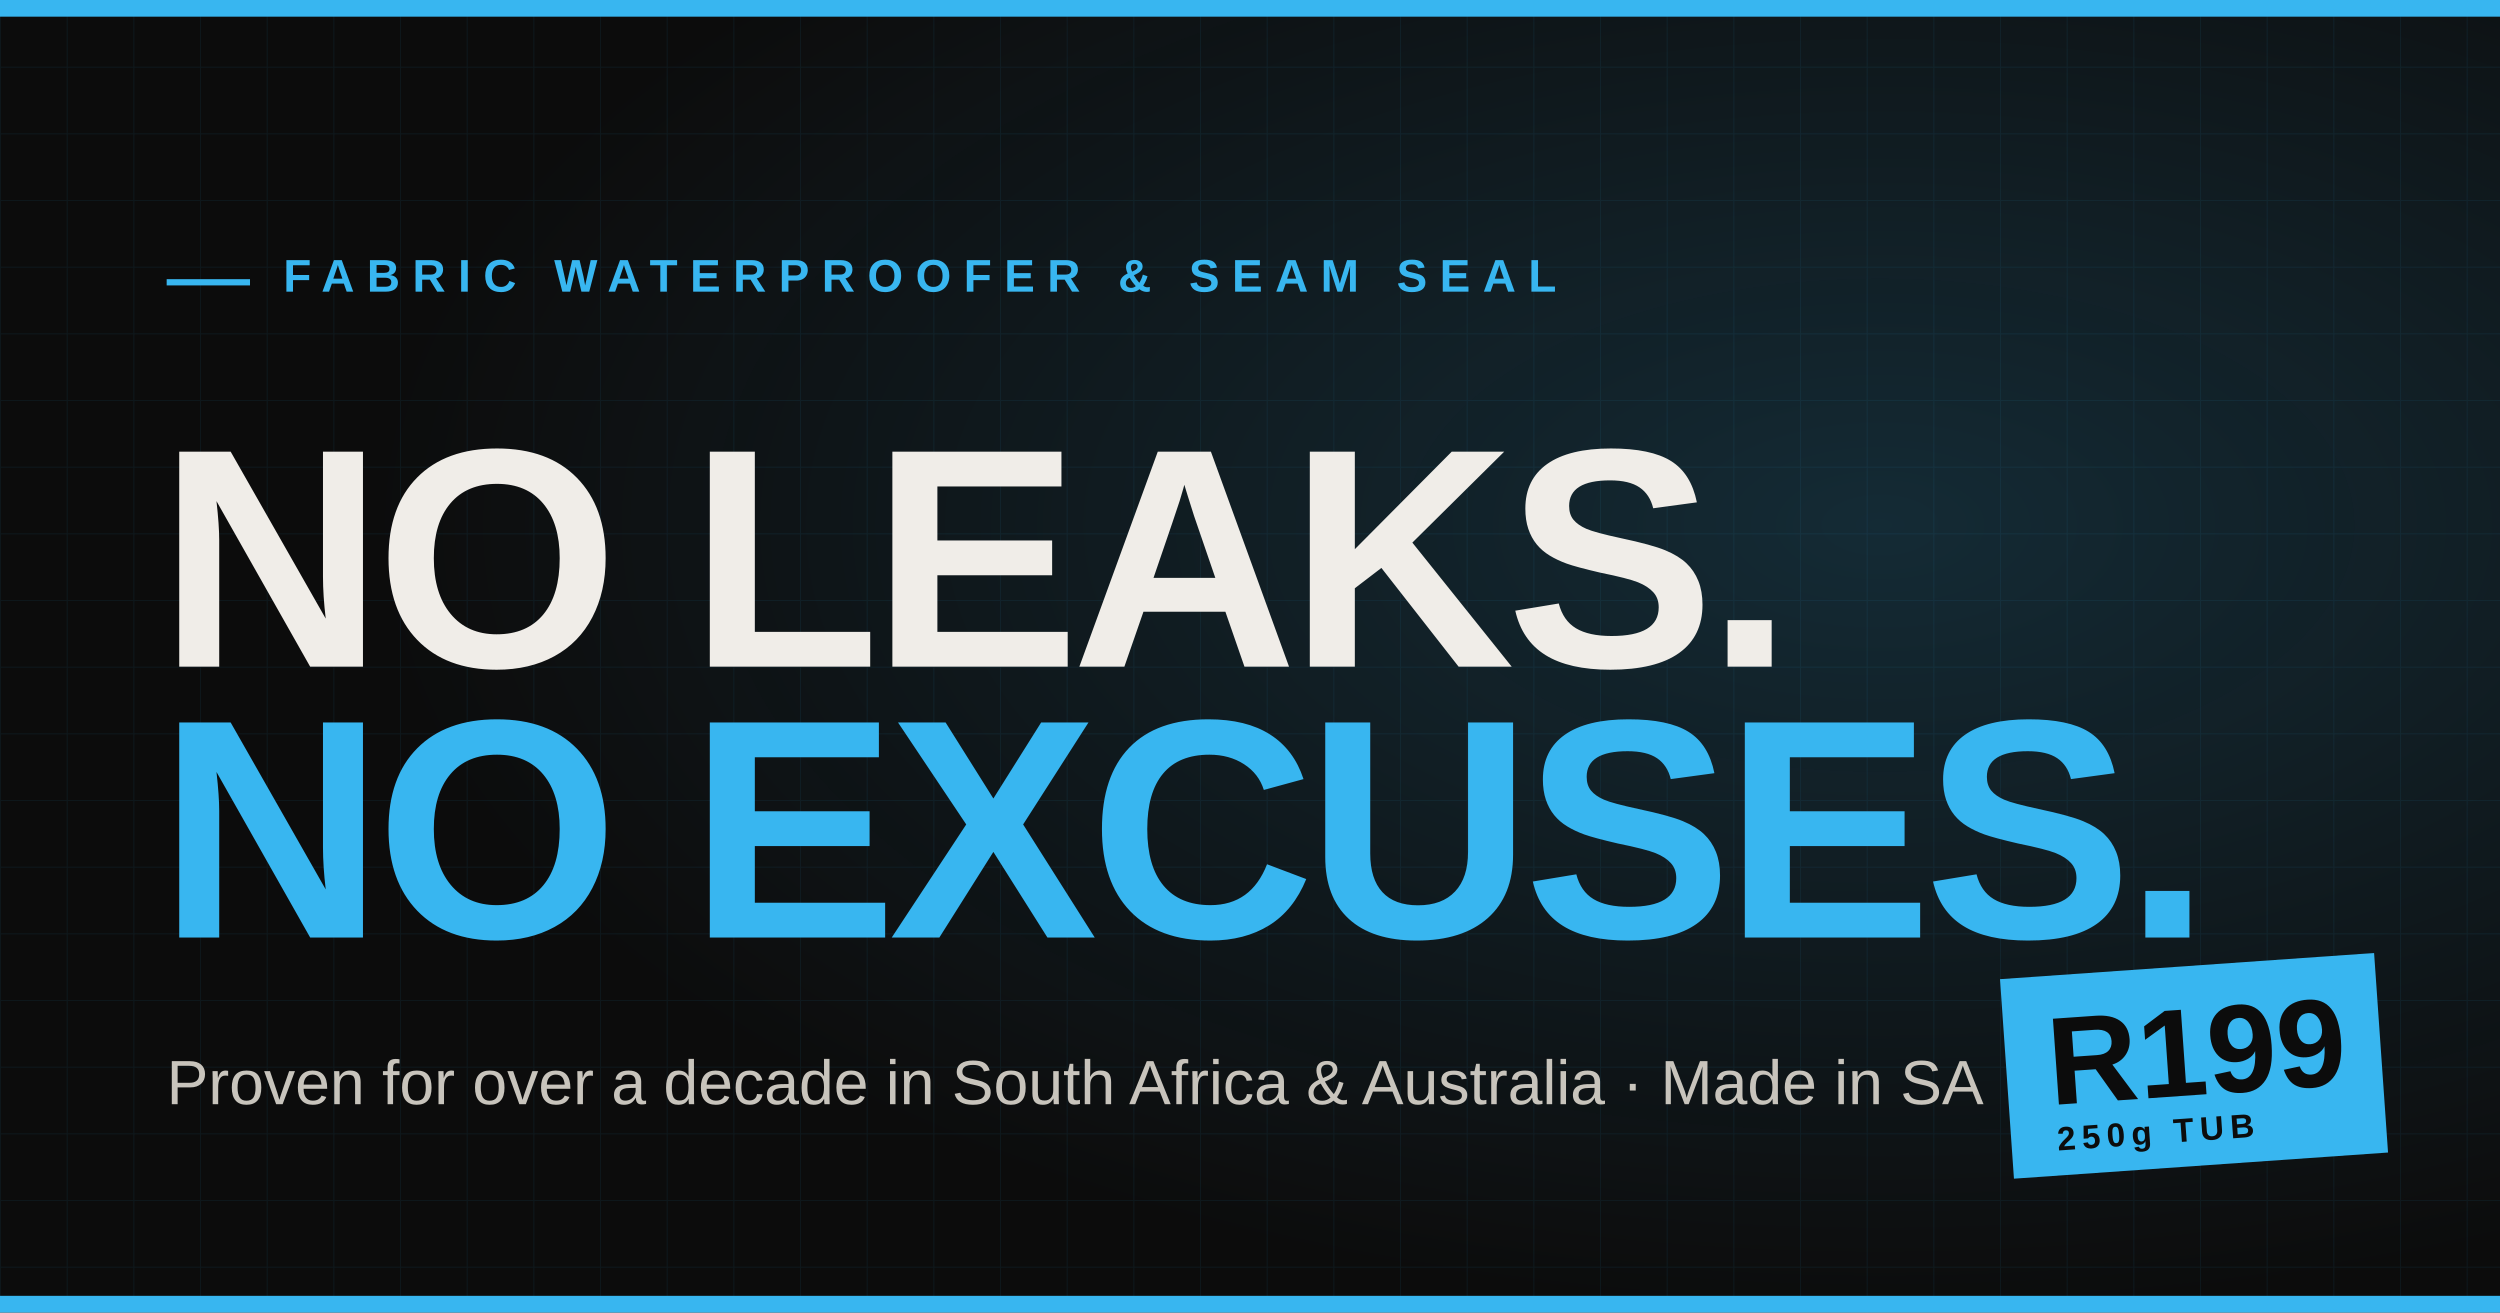
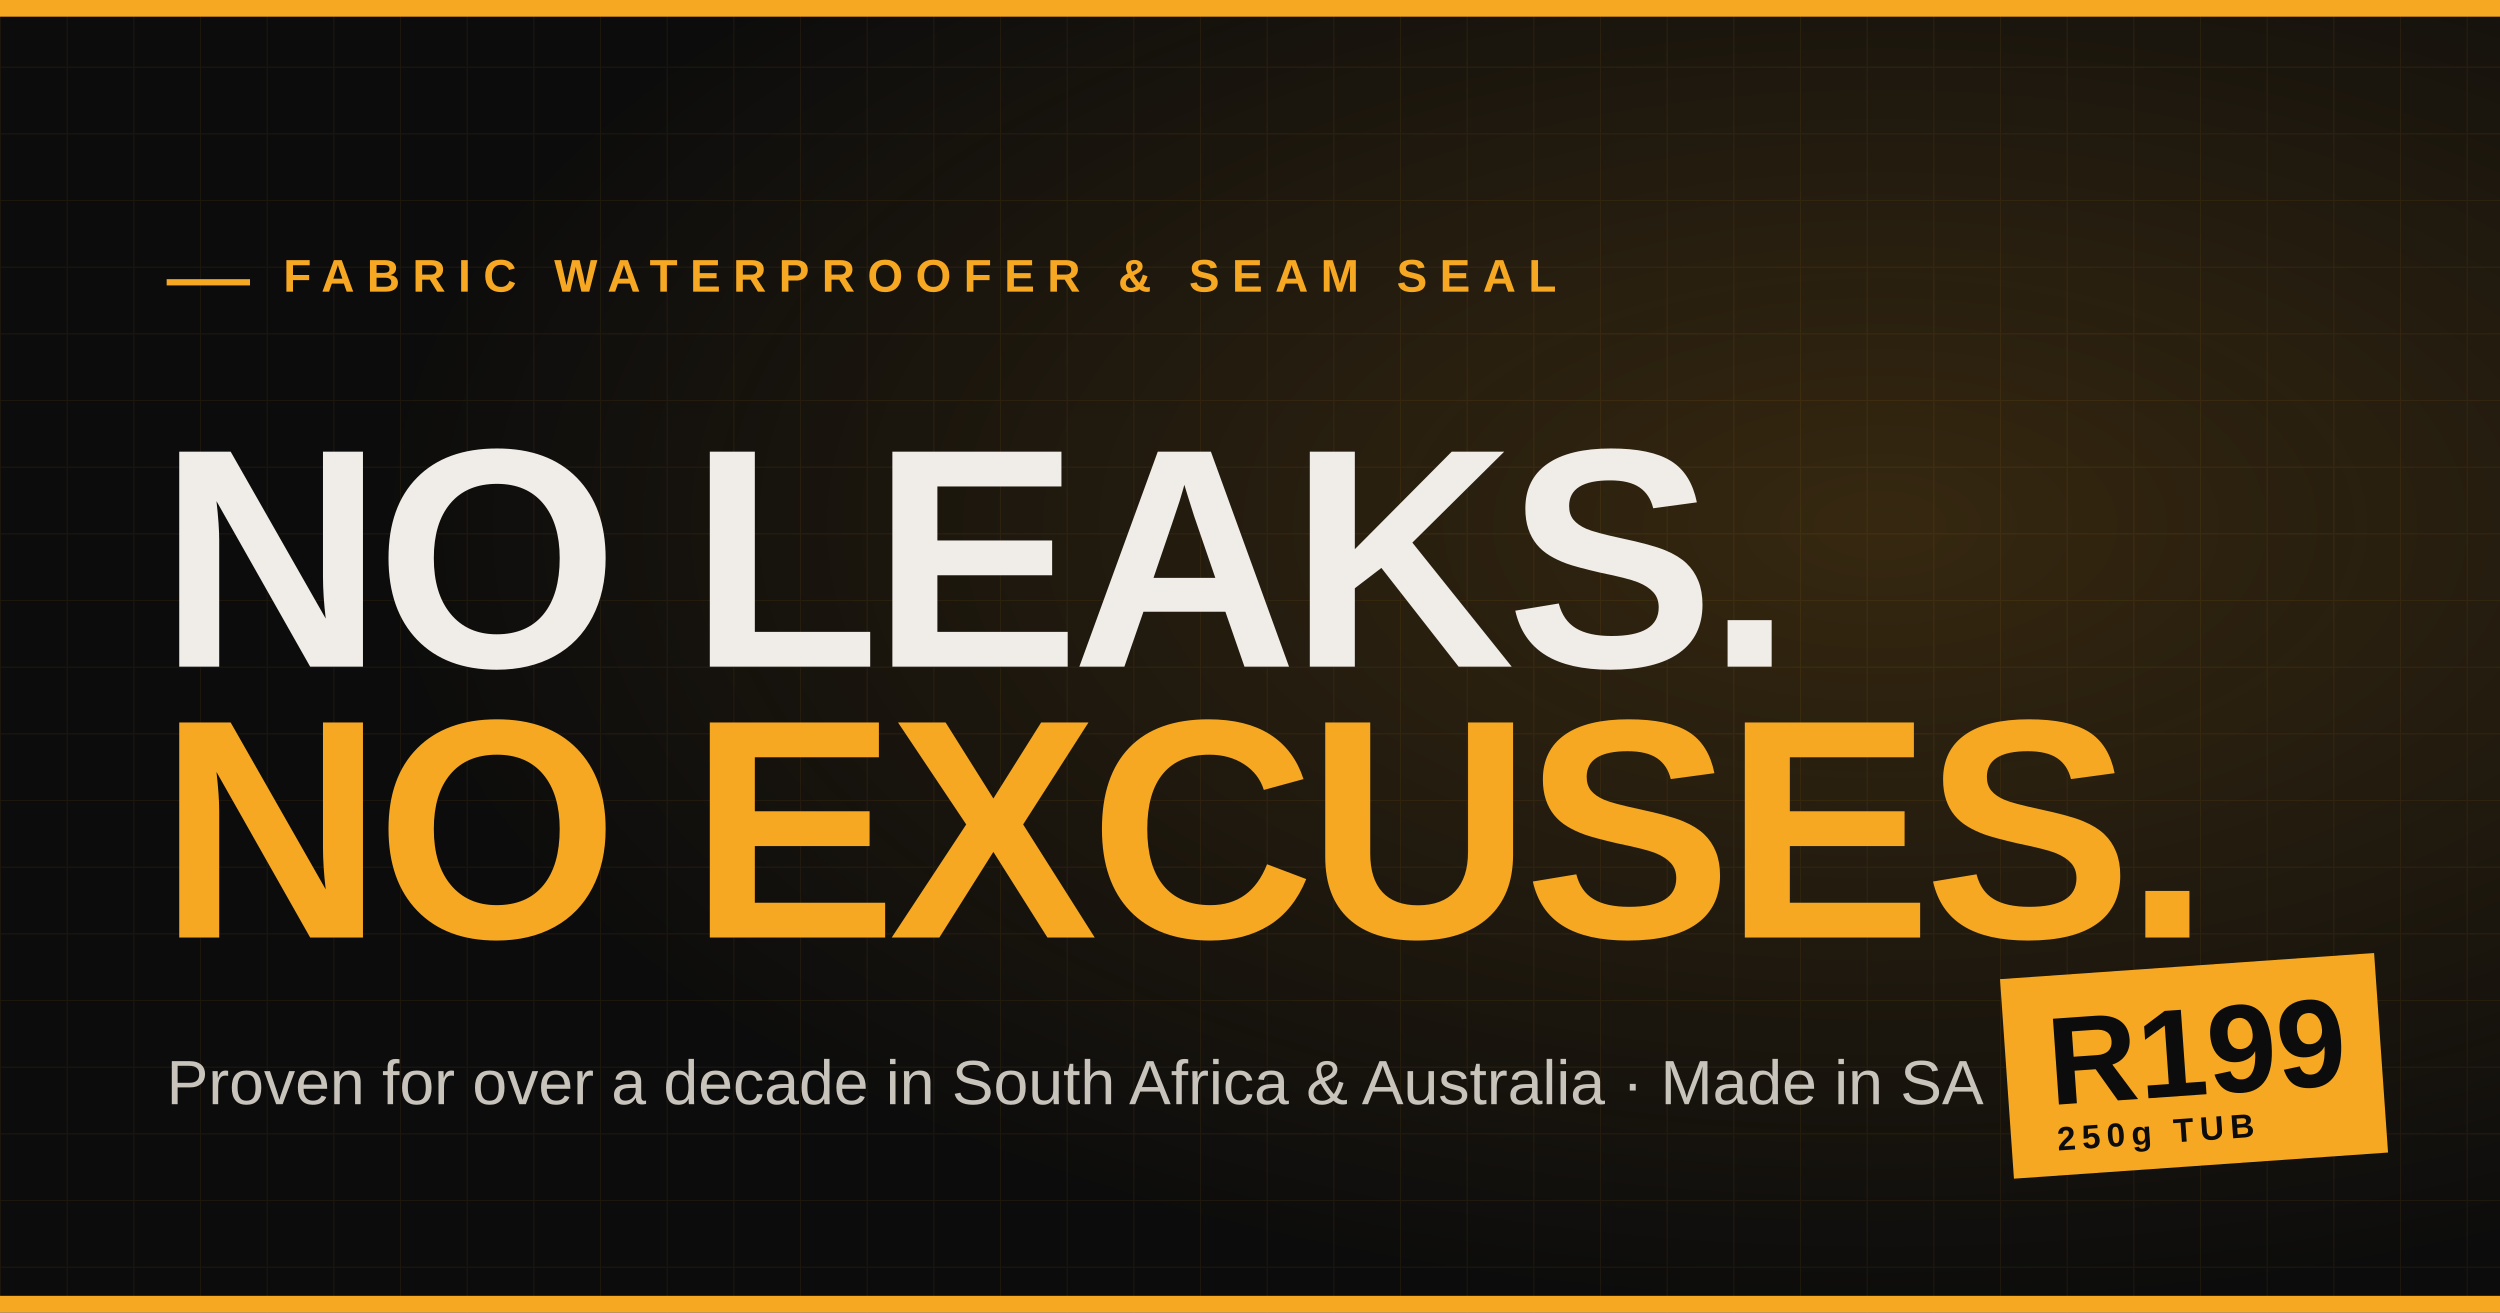
<svg xmlns="http://www.w3.org/2000/svg" viewBox="0 0 1200 630" width="1200" height="630" role="img" aria-label="SecureSeal — Fabric Waterproofer and Seam Seal. No Leaks. No Excuses.">
  <defs>
    <pattern id="grid" width="32" height="32" patternUnits="userSpaceOnUse">
-       <path d="M32 0H0V32" fill="none" stroke="#38B6F0" stroke-opacity="0.07" stroke-width="1" />
+       <path d="M32 0H0V32" fill="none" stroke="#F7A823" stroke-opacity="0.07" stroke-width="1" />
    </pattern>
    <radialGradient id="glow" cx="75%" cy="40%" r="60%">
-       <stop offset="0%" stop-color="#38B6F0" stop-opacity="0.18" />
-       <stop offset="100%" stop-color="#38B6F0" stop-opacity="0" />
+       <stop offset="0%" stop-color="#F7A823" stop-opacity="0.18" />
+       <stop offset="100%" stop-color="#F7A823" stop-opacity="0" />
    </radialGradient>
  </defs>
  <rect width="1200" height="630" fill="#0c0c0c" />
  <rect width="1200" height="630" fill="url(#grid)" />
  <rect width="1200" height="630" fill="url(#glow)" />
-   <rect x="0" y="0" width="1200" height="8" fill="#38B6F0" />
-   <rect x="0" y="622" width="1200" height="8" fill="#38B6F0" />
+   <rect x="0" y="0" width="1200" height="8" fill="#F7A823" />
+   <rect x="0" y="622" width="1200" height="8" fill="#F7A823" />
  <g transform="translate(80,140)">
-     <rect x="0" y="-6" width="40" height="3" fill="#38B6F0" />
-     <text x="56" y="0" font-family="Arial, sans-serif" font-weight="700" font-size="22" fill="#38B6F0" letter-spacing="6">FABRIC WATERPROOFER &amp; SEAM SEAL</text>
+     <rect x="0" y="-6" width="40" height="3" fill="#F7A823" />
+     <text x="56" y="0" font-family="Arial, sans-serif" font-weight="700" font-size="22" fill="#F7A823" letter-spacing="6">FABRIC WATERPROOFER &amp; SEAM SEAL</text>
  </g>
  <text x="76" y="320" font-family="Arial Black, Arial, sans-serif" font-weight="900" font-size="150" fill="#f0ede8" letter-spacing="-4">NO LEAKS.</text>
-   <text x="76" y="450" font-family="Arial Black, Arial, sans-serif" font-weight="900" font-size="150" fill="#38B6F0" letter-spacing="-4">NO EXCUSES.</text>
+   <text x="76" y="450" font-family="Arial Black, Arial, sans-serif" font-weight="900" font-size="150" fill="#F7A823" letter-spacing="-4">NO EXCUSES.</text>
  <text x="80" y="530" font-family="Arial, sans-serif" font-weight="500" font-size="30" fill="#c8c4bc">Proven for over a decade in South Africa &amp; Australia · Made in SA</text>
  <g transform="translate(960,470) rotate(-4)">
-     <rect x="0" y="0" width="180" height="96" fill="#38B6F0" />
+     <rect x="0" y="0" width="180" height="96" fill="#F7A823" />
    <text x="20" y="62" font-family="Arial Black, Arial, sans-serif" font-weight="900" font-size="60" fill="#0c0c0c">R199</text>
    <text x="22" y="84" font-family="Arial, sans-serif" font-weight="700" font-size="16" fill="#0c0c0c" letter-spacing="3">250g TUB</text>
  </g>
</svg>
